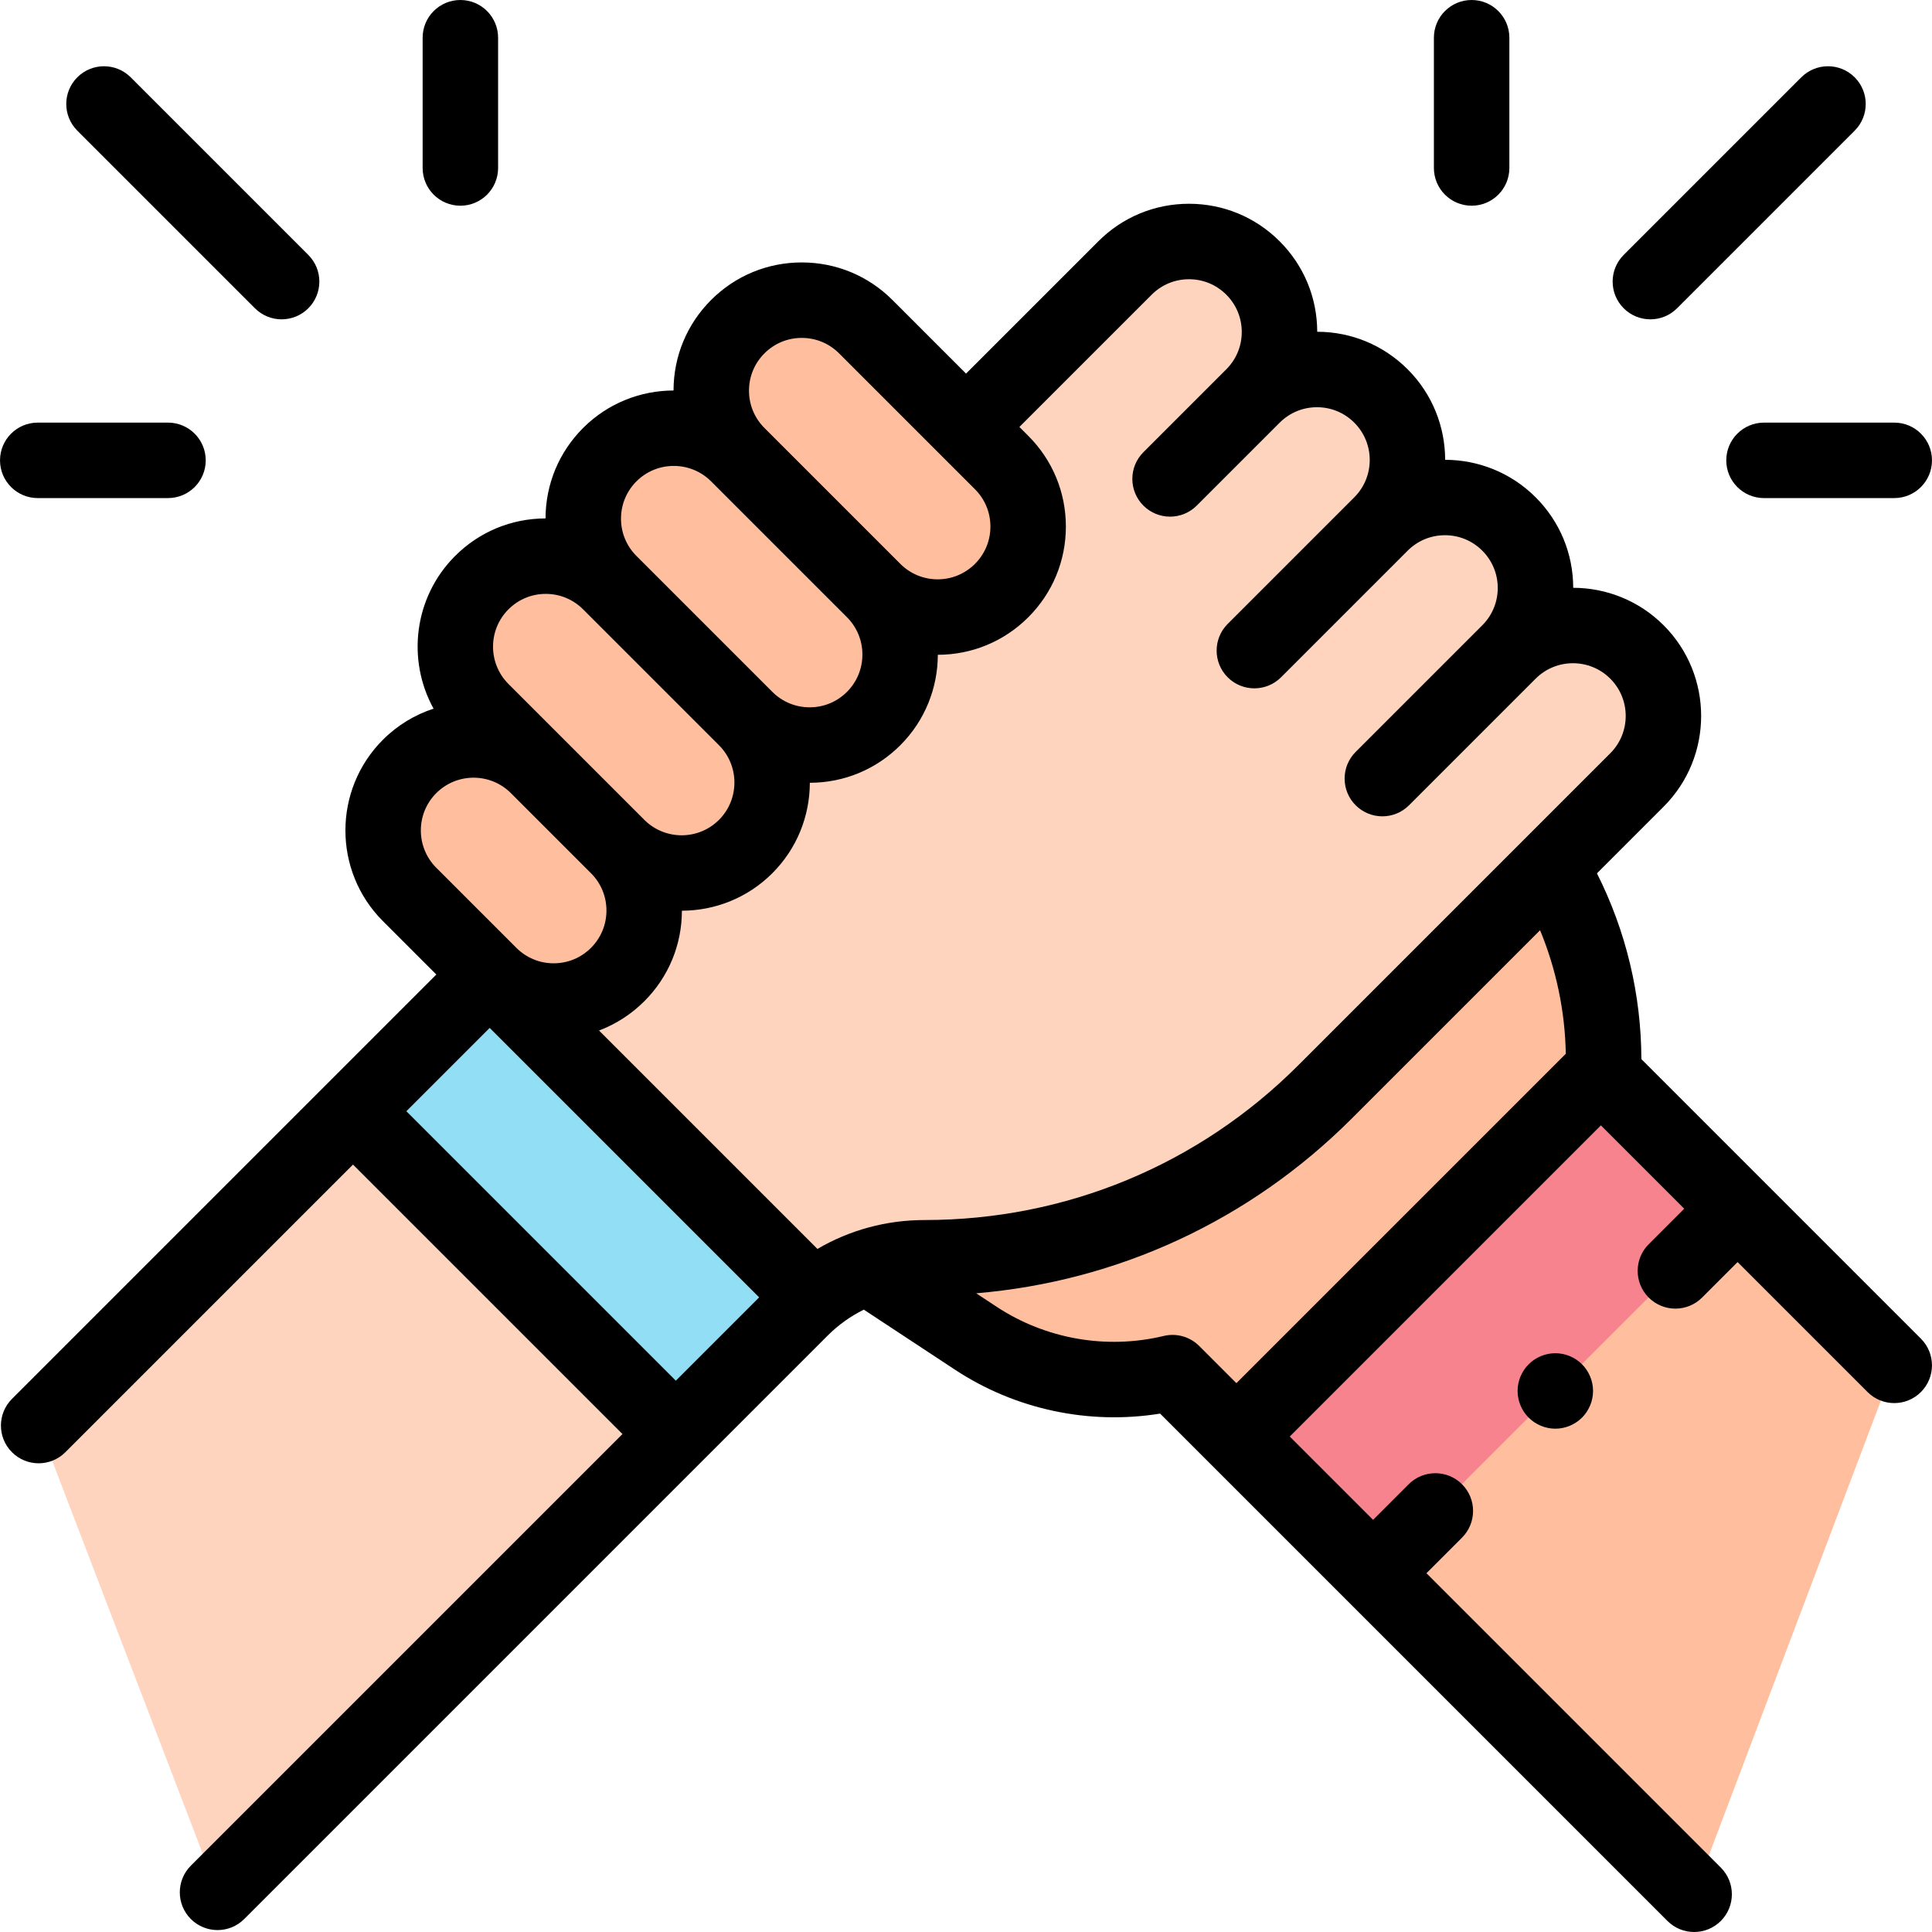
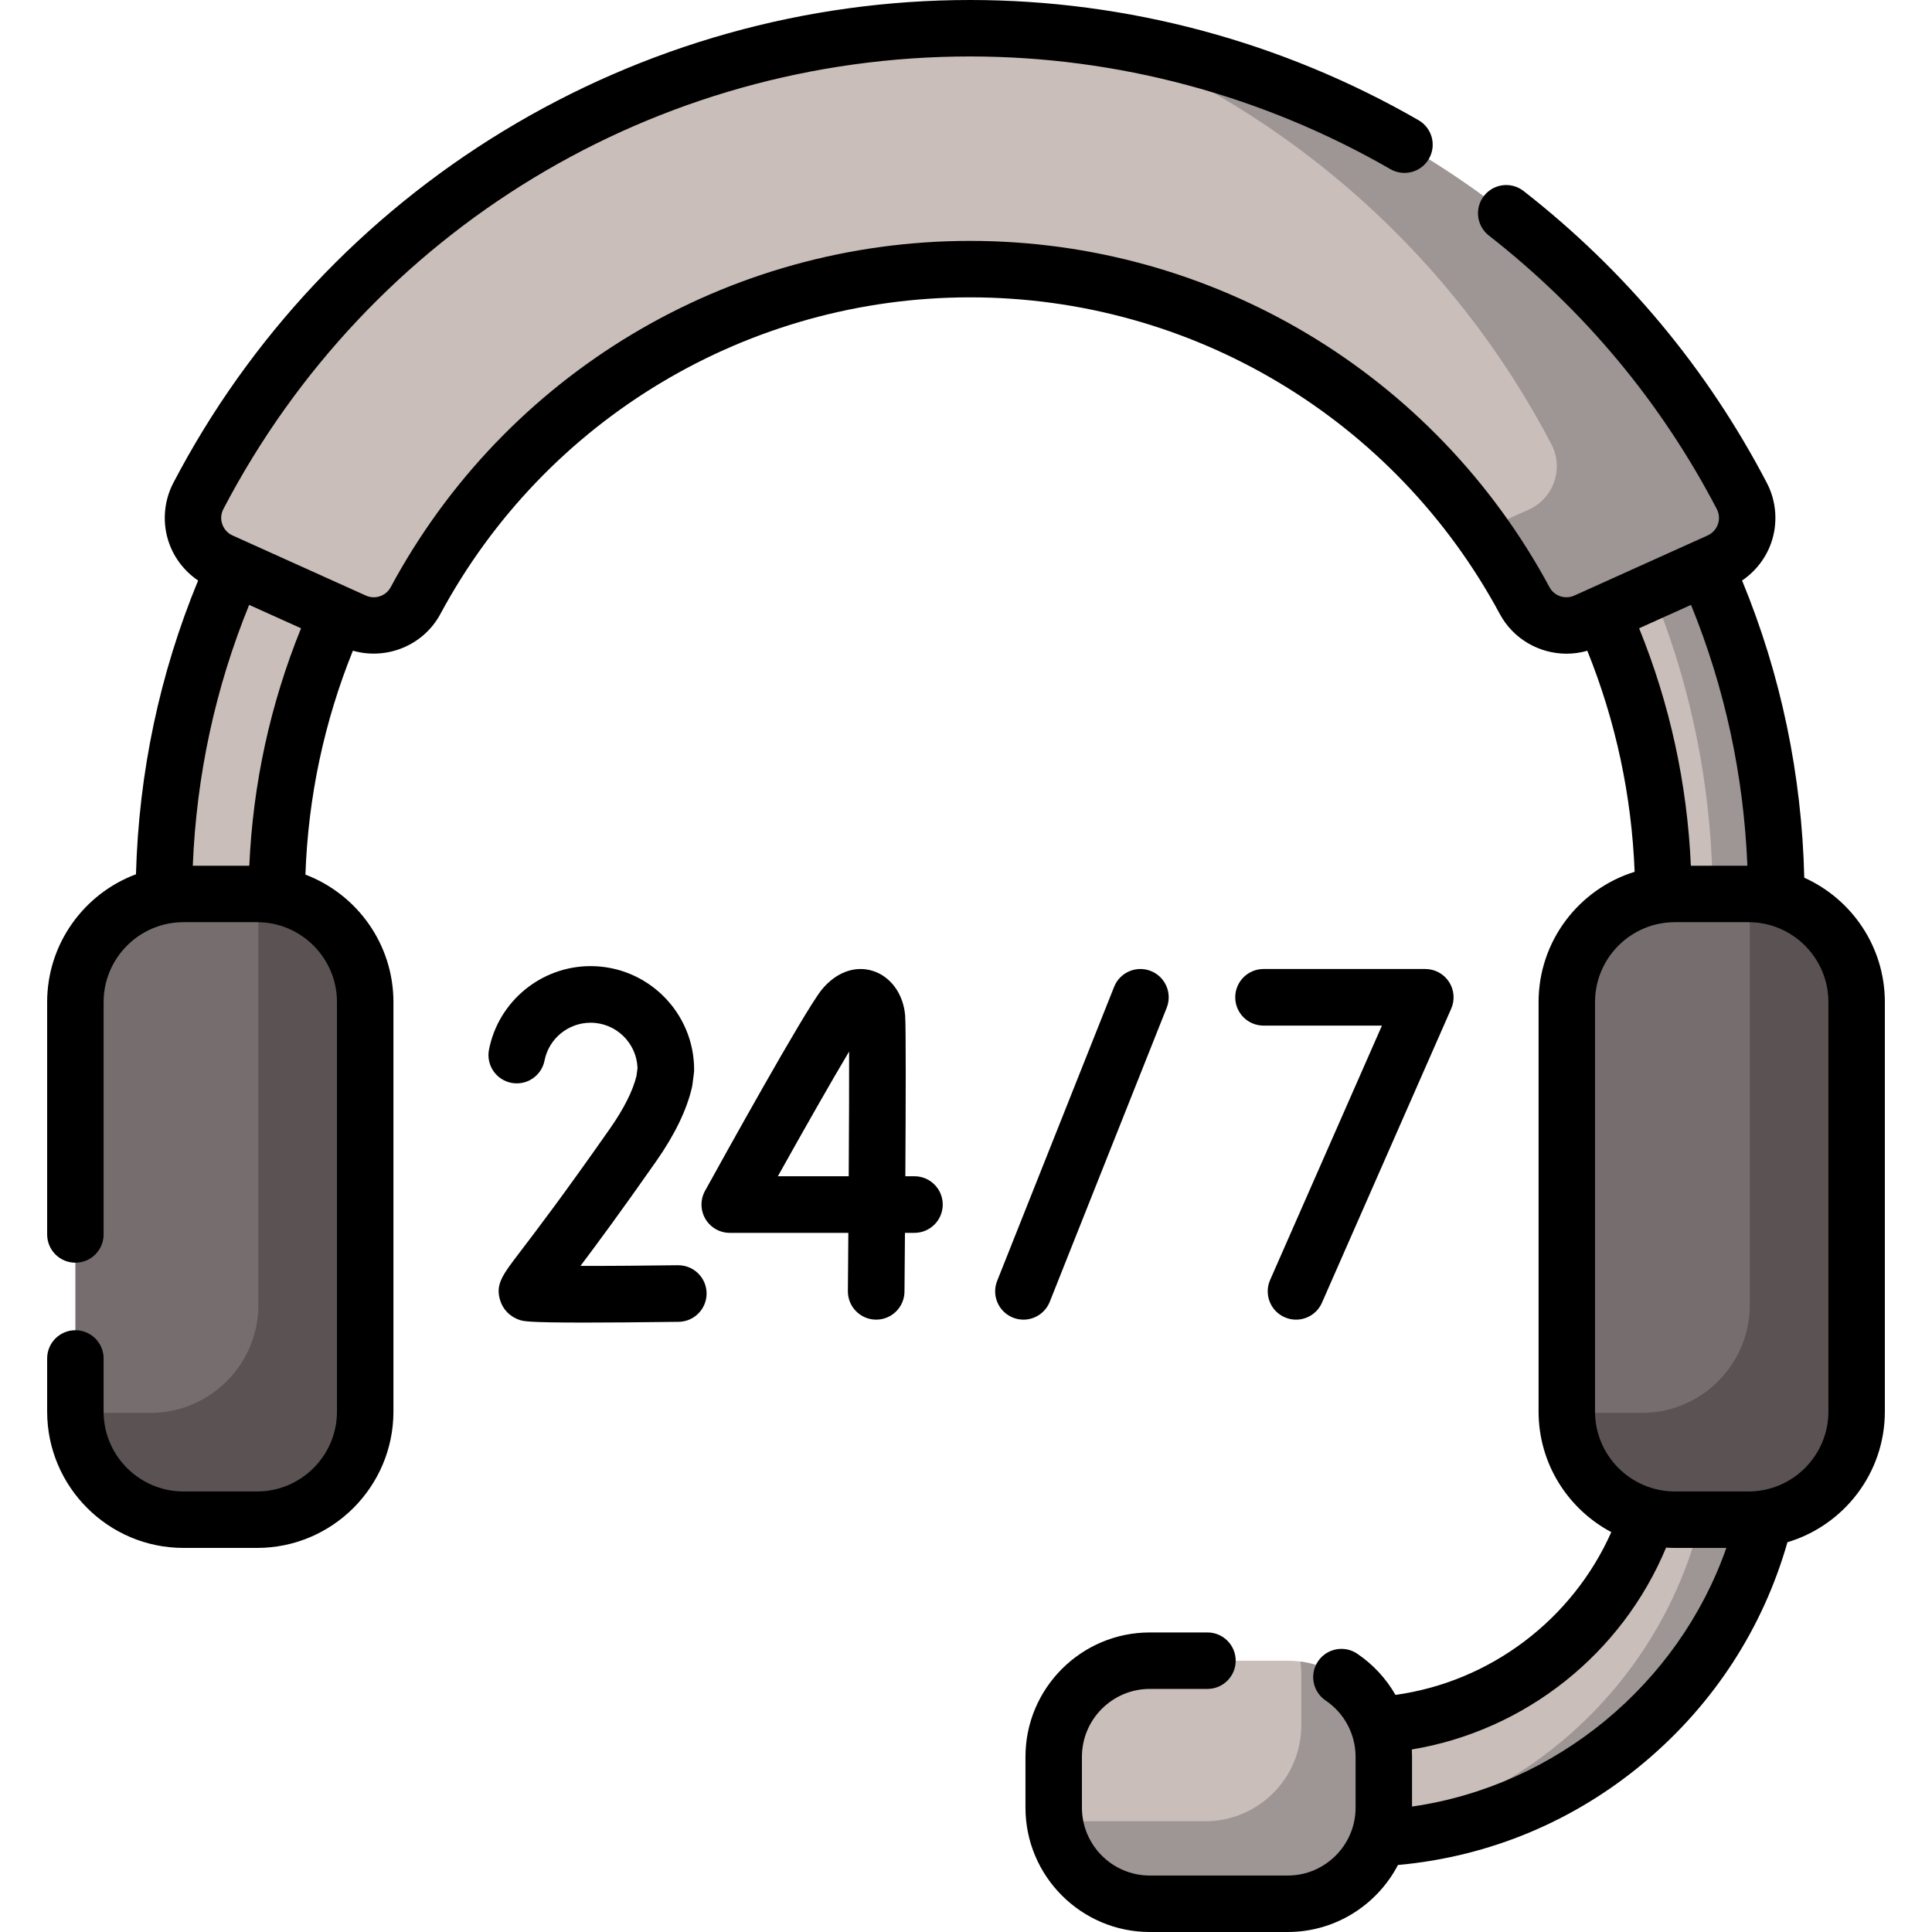
- <svg xmlns="http://www.w3.org/2000/svg" id="Capa_1" enable-background="new 0 0 512.01 512.01" height="512" viewBox="0 0 512.01 512.01" width="512">
-   <g id="XMLID_2112_">
-     <path id="XMLID_3003_" d="m232.213 337.267 26.407 17.394c15.362 10.118 34.23 13.417 52.114 9.111l138.239 138.239 53.032-140.171-85.521-85.521c0-15.854-1.916-31.511-5.621-46.66z" fill="#ffbf9e" />
-     <path id="XMLID_1432_" d="m433.819 172.783c-9.367-9.367-24.553-9.367-33.919 0 9.366-9.367 9.366-24.553 0-33.919-9.367-9.366-24.553-9.366-33.919 0 9.367-9.366 9.367-24.553 0-33.919-9.366-9.367-24.553-9.367-33.919 0 9.366-9.367 9.366-24.553 0-33.919-9.367-9.366-24.553-9.366-33.919 0l-41.543 41.543-126.826 145.695-119.53 119.53 47.406 123.706 154.604-154.604c8.688-8.688 20.473-13.57 32.76-13.57 39.813 0 77.996-15.816 106.149-43.968l82.656-82.656c9.367-9.366 9.367-24.553 0-33.919z" fill="#ffd4be" />
-     <path id="XMLID_1429_" d="m93.55 294.489 85.556 85.556 33.148-33.148c1.031-1.031 2.11-2.005 3.224-2.928l-85.704-85.704z" fill="#91def5" />
-     <path id="XMLID_1427_" d="m325.768 324.898h136.615v51.229h-136.615z" fill="#f6838d" transform="matrix(.707 -.707 .707 .707 -132.427 381.317)" />
-     <g id="XMLID_2973_" fill="#ffbf9e">
-       <path id="XMLID_2976_" d="m163.694 224.345-36.013-36.013c-9.367-9.367-9.367-24.553 0-33.919 9.367-9.367 24.553-9.367 33.919 0l36.013 36.013c9.367 9.367 9.367 24.553 0 33.919-9.367 9.367-24.553 9.367-33.919 0z" />
-       <path id="XMLID_2975_" d="m197.613 190.426-36.013-36.013c-9.367-9.367-9.367-24.553 0-33.919 9.367-9.367 24.553-9.367 33.919 0l36.013 36.013c9.367 9.367 9.367 24.553 0 33.919-9.366 9.366-24.553 9.366-33.919 0z" />
-       <path id="XMLID_2974_" d="m231.532 156.507-36.013-36.013c-9.367-9.367-9.367-24.553 0-33.919 9.367-9.367 24.553-9.367 33.919 0l36.013 36.013c9.367 9.367 9.367 24.553 0 33.919-9.366 9.366-24.552 9.366-33.919 0z" />
+ <svg xmlns="http://www.w3.org/2000/svg" id="Capa_1" enable-background="new 0 0 512 512" height="512" viewBox="0 0 512 512" width="512">
+   <g>
+     <g>
+       <g>
+         <path d="m359.65 487.271c-8.263 0-14.962-6.699-14.962-14.962s6.699-14.962 14.962-14.962c44.759 0 81.175-36.415 81.175-81.176v-138.066c0-101.315-82.426-183.742-183.742-183.742s-183.742 82.427-183.742 183.742v122.882c0 8.263-6.699 14.962-14.962 14.962s-14.962-6.699-14.962-14.962v-122.882c0-57.072 22.225-110.729 62.581-151.085s94.013-62.582 151.085-62.582 110.729 22.225 151.085 62.582c40.356 40.356 62.582 94.013 62.582 151.085v138.066c0 61.261-49.84 111.1-111.1 111.1z" fill="#c9beb9" />
+       </g>
    </g>
-     <g id="XMLID_1425_">
-       <path id="XMLID_2972_" d="m129.774 258.264-21.226-21.226c-9.367-9.367-9.367-24.553 0-33.919 9.367-9.367 24.553-9.367 33.919 0l21.226 21.226c9.367 9.367 9.367 24.553 0 33.919-9.366 9.367-24.552 9.367-33.919 0z" fill="#ffbf9e" />
+     <g>
+       <g>
+         <path d="m408.168 87.02c-40.356-40.356-94.013-62.582-151.085-62.582-2.822 0-5.632.07-8.436.178 53.907 2.079 104.289 24.042 142.649 62.404 40.356 40.356 62.582 94.013 62.582 151.085v138.066c0 57.08-43.271 104.236-98.731 110.408 1.421.448 2.933.692 4.503.692 61.26 0 111.099-49.839 111.099-111.1v-138.066c.001-57.072-22.225-110.729-62.581-151.085z" fill="#9e9595" />
+       </g>
    </g>
-     <g id="XMLID_428_">
-       <path id="XMLID_760_" d="m434.99 280.683c-.042-17.126-4.078-33.957-11.773-49.236l17.674-17.674c13.25-13.25 13.25-34.811 0-48.062-6.609-6.609-15.285-9.92-23.967-9.936-.012-9.06-3.545-17.575-9.952-23.983-6.613-6.612-15.296-9.924-23.983-9.936-.012-8.687-3.324-17.37-9.937-23.983-6.404-6.403-14.914-9.936-23.967-9.952-.017-9.053-3.549-17.563-9.952-23.967-6.419-6.419-14.954-9.954-24.031-9.954s-17.612 3.535-24.03 9.954l-35.056 35.056-19.506-19.507c-6.419-6.419-14.953-9.954-24.031-9.954s-17.612 3.535-24.03 9.954c-6.408 6.408-9.94 14.923-9.953 23.983-8.681.016-17.358 3.327-23.967 9.936-6.404 6.404-9.936 14.913-9.953 23.967-9.053.017-17.563 3.549-23.967 9.953-10.942 10.942-12.838 27.547-5.709 40.464-4.91 1.605-9.527 4.346-13.423 8.242-13.25 13.251-13.25 34.811 0 48.062l14.155 14.155-112.458 112.458c-3.905 3.905-3.905 10.237 0 14.143 1.953 1.952 4.512 2.929 7.071 2.929s5.119-.977 7.071-2.929l76.234-76.234 71.413 71.413-114.384 114.384c-3.905 3.905-3.905 10.237 0 14.143 1.953 1.952 4.512 2.929 7.071 2.929s5.119-.977 7.071-2.929l154.604-154.604c2.848-2.848 6.09-5.156 9.598-6.892l24.196 15.937c16.003 10.54 35.514 14.658 54.325 11.612l134.457 134.457c1.953 1.952 4.512 2.929 7.071 2.929s5.119-.977 7.071-2.929c3.905-3.905 3.905-10.237 0-14.143l-78.014-78.014 9.431-9.431c3.905-3.905 3.905-10.237 0-14.143-3.905-3.904-10.237-3.904-14.143 0l-9.431 9.431-22.081-22.081 82.458-82.459 22.082 22.082-9.41 9.41c-3.905 3.906-3.905 10.237 0 14.143 1.953 1.952 4.512 2.929 7.071 2.929s5.119-.977 7.071-2.929l9.41-9.41 34.445 34.445c1.953 1.952 4.512 2.929 7.071 2.929s5.119-.977 7.071-2.929c3.905-3.905 3.905-10.237 0-14.143zm-129.776-202.587c2.641-2.641 6.153-4.096 9.888-4.096s7.247 1.455 9.888 4.096c2.642 2.641 4.096 6.153 4.096 9.888 0 3.736-1.455 7.248-4.096 9.889l-21.975 21.975c-3.905 3.905-3.905 10.237 0 14.143s10.237 3.905 14.143 0l21.975-21.975c2.641-2.642 6.153-4.096 9.889-4.096 3.735 0 7.247 1.455 9.888 4.096 5.453 5.453 5.453 14.324 0 19.777l-33.556 33.556c-3.905 3.905-3.905 10.237 0 14.143 1.953 1.953 4.512 2.929 7.071 2.929s5.119-.976 7.071-2.929l33.556-33.556c2.641-2.642 6.153-4.096 9.888-4.096 3.736 0 7.248 1.455 9.889 4.096s4.096 6.153 4.096 9.888-1.455 7.247-4.096 9.888l-33.556 33.556c-3.905 3.905-3.905 10.237 0 14.143 1.953 1.953 4.512 2.929 7.071 2.929s5.119-.976 7.071-2.929l33.555-33.556c5.452-5.453 14.325-5.452 19.777 0 5.453 5.453 5.453 14.325 0 19.777l-82.656 82.656c-26.464 26.465-61.65 41.04-99.078 41.04-10.135 0-19.857 2.669-28.379 7.656l-57.881-57.881c4.454-1.682 8.542-4.299 12.01-7.767 6.408-6.408 9.94-14.923 9.953-23.983 8.681-.016 17.358-3.328 23.967-9.937s9.92-15.285 9.936-23.967c9.06-.012 17.576-3.545 23.983-9.953 6.609-6.609 9.92-15.285 9.936-23.967 9.06-.012 17.575-3.545 23.982-9.952 6.419-6.419 9.954-14.953 9.954-24.031s-3.535-17.612-9.954-24.031l-2.365-2.365zm-102.623 15.549c2.641-2.641 6.153-4.096 9.888-4.096s7.247 1.455 9.888 4.096l36.014 36.013c2.641 2.641 4.096 6.153 4.096 9.888s-1.455 7.247-4.096 9.889c-2.641 2.641-6.153 4.096-9.888 4.096-3.734 0-7.244-1.454-9.885-4.093-.001-.001-.002-.002-.003-.004l-36.014-36.013c-2.641-2.641-4.096-6.153-4.096-9.888s1.454-7.246 4.096-9.888zm-33.92 33.919c2.727-2.727 6.307-4.089 9.889-4.089 3.581 0 7.163 1.363 9.888 4.089l36.013 36.013c5.453 5.453 5.452 14.325 0 19.778-2.641 2.641-6.153 4.096-9.888 4.096-3.734 0-7.244-1.454-9.885-4.093-.001-.001-.002-.002-.003-.004l-36.013-36.013c-2.642-2.641-4.096-6.153-4.096-9.889-.001-3.735 1.454-7.246 4.095-9.888zm-33.919 33.92c2.641-2.642 6.153-4.096 9.888-4.096 3.736 0 7.248 1.455 9.889 4.096l36.013 36.013c5.453 5.453 5.453 14.325 0 19.777s-14.325 5.453-19.778 0l-36.013-36.013c-5.452-5.452-5.452-14.325.001-19.777zm-19.133 48.706c2.727-2.727 6.308-4.089 9.889-4.089 3.576 0 7.154 1.361 9.878 4.08l21.236 21.236c2.641 2.641 4.096 6.153 4.096 9.888s-1.455 7.247-4.096 9.889-6.153 4.096-9.889 4.096c-3.732 0-7.242-1.453-9.883-4.091l-.005-.005-21.226-21.226c-5.452-5.454-5.452-14.326 0-19.778zm-7.926 84.299 22.082-22.082 71.414 71.413-22.082 22.082zm210.112 62.211c-2.463-2.462-6.029-3.471-9.413-2.65-15.135 3.643-31.271.823-44.271-7.74l-5.416-3.568c37.605-3.164 72.539-19.32 99.53-46.312l49.906-49.905c4.293 10.375 6.609 21.464 6.822 32.736l-87.298 87.299z" />
-       <path id="XMLID_805_" d="m405.115 361.555c-1.86 1.86-2.93 4.43-2.93 7.07 0 2.63 1.07 5.21 2.93 7.069 1.86 1.86 4.44 2.931 7.07 2.931 2.64 0 5.21-1.07 7.07-2.931 1.86-1.859 2.93-4.439 2.93-7.069 0-2.641-1.07-5.21-2.93-7.07s-4.44-2.93-7.07-2.93-5.21 1.07-7.07 2.93z" />
-       <path id="XMLID_809_" d="m67.563 81.7c1.953 1.953 4.512 2.929 7.071 2.929s5.119-.976 7.071-2.929c3.905-3.905 3.905-10.237 0-14.143l-47.071-47.071c-3.905-3.905-10.237-3.905-14.143 0s-3.905 10.237 0 14.143z" />
-       <path id="XMLID_858_" d="m122.005 54.516c5.523 0 10-4.477 10-10v-34.516c0-5.523-4.477-10-10-10s-10 4.477-10 10v34.516c0 5.523 4.477 10 10 10z" />
-       <path id="XMLID_1014_" d="m10.005 132h34.516c5.523 0 10-4.477 10-10s-4.477-10-10-10h-34.516c-5.523 0-10 4.477-10 10s4.477 10 10 10z" />
-       <path id="XMLID_1020_" d="m437.376 84.629c2.559 0 5.119-.976 7.071-2.929l47.071-47.071c3.905-3.905 3.905-10.237 0-14.143s-10.237-3.905-14.143 0l-47.071 47.071c-3.905 3.905-3.905 10.237 0 14.143 1.954 1.953 4.513 2.929 7.072 2.929z" />
-       <path id="XMLID_1029_" d="m390.005 54.516c5.523 0 10-4.477 10-10v-34.516c0-5.523-4.477-10-10-10s-10 4.477-10 10v34.516c0 5.523 4.477 10 10 10z" />
-       <path id="XMLID_1030_" d="m457.49 122c0 5.523 4.477 10 10 10h34.516c5.523 0 10-4.477 10-10s-4.477-10-10-10h-34.516c-5.523 0-10 4.477-10 10z" />
+     <g>
+       <path d="m341.181 504.519h-36.399c-14.107 0-25.543-11.436-25.543-25.543v-13.335c0-14.107 11.436-25.543 25.543-25.543h36.399c14.107 0 25.543 11.436 25.543 25.543v13.335c0 14.107-11.436 25.543-25.543 25.543z" fill="#c9beb9" />
+     </g>
+     <g>
+       <path d="m344.632 440.329c.147 1.109.231 2.238.231 3.387v13.463c0 14.072-11.407 25.479-25.479 25.479h-36.527c-1.149 0-2.278-.084-3.387-.231 1.657 12.47 12.325 22.092 25.248 22.092h36.527c14.072 0 25.479-11.407 25.479-25.479v-13.463c0-12.922-9.623-23.591-22.092-25.248z" fill="#9e9595" />
+     </g>
+     <g>
+       <g>
+         <path d="m93.886 164.653-35.326-15.927c-6.593-2.972-9.34-10.884-5.992-17.294 39.55-75.719 118.423-123.951 204.515-123.951 86.093 0 164.966 48.232 204.515 123.95 3.348 6.41.601 14.322-5.992 17.294l-35.327 15.927c-6.009 2.709-13.103.327-16.227-5.477-28.911-53.731-85.388-87.855-146.97-87.855-61.581 0-118.058 34.123-146.97 87.855-3.122 5.805-10.216 8.187-16.226 5.478z" fill="#c9beb9" />
+       </g>
+     </g>
+     <g>
+       <g>
+         <path d="m461.598 131.432c-34.179-65.436-97.728-110.337-169.924-121.327 50.696 20.165 93.536 57.995 119.469 107.643 3.348 6.41.601 14.321-5.992 17.294l-12.646 5.702c4.216 5.849 8.085 11.995 11.548 18.431 3.123 5.805 10.217 8.187 16.227 5.477l35.327-15.927c6.592-2.972 9.339-10.883 5.991-17.293z" fill="#9e9595" />
+       </g>
+     </g>
+     <g>
+       <path d="m68.055 402.734h-19.353c-15.865 0-28.726-12.861-28.726-28.726v-108.377c0-15.865 12.861-28.726 28.726-28.726h19.353c15.865 0 28.726 12.861 28.726 28.726v108.376c.001 15.866-12.861 28.727-28.726 28.727z" fill="#766e6e" />
+     </g>
+     <g>
+       <path d="m463.298 402.734h-19.353c-15.865 0-28.726-12.861-28.726-28.726v-108.377c0-15.865 12.861-28.726 28.726-28.726h19.353c15.865 0 28.726 12.861 28.726 28.726v108.376c0 15.866-12.861 28.727-28.726 28.727z" fill="#766e6e" />
+     </g>
+     <g>
+       <path d="m68.471 236.913c.001.115.009.228.009.344v108.521c0 15.825-12.829 28.654-28.654 28.654h-19.498c-.115 0-.229-.007-.344-.009.185 15.666 12.936 28.311 28.646 28.311h19.497c15.825 0 28.654-12.829 28.654-28.654v-108.52c.001-15.711-12.644-28.462-28.31-28.647z" fill="#5b5353" />
+     </g>
+     <g>
+       <path d="m463.714 236.913c.001.115.009.228.009.344v108.521c0 15.825-12.829 28.654-28.654 28.654h-19.497c-.115 0-.229-.007-.344-.009.185 15.666 12.935 28.311 28.646 28.311h19.497c15.825 0 28.654-12.829 28.654-28.654v-108.52c0-15.711-12.645-28.462-28.311-28.647z" fill="#5b5353" />
+     </g>
+     <g>
+       <path d="m478.151 232.598c-.658-27.339-6.185-53.784-16.479-78.753 3.56-2.418 6.311-5.934 7.732-10.043 1.796-5.195 1.368-10.967-1.176-15.834-15.797-30.245-37.484-56.268-64.456-77.344-3.255-2.543-7.957-1.968-10.502 1.289-2.543 3.256-1.967 7.958 1.289 10.502 25.28 19.753 45.604 44.139 60.408 72.482.654 1.251.759 2.677.296 4.015-.465 1.346-1.435 2.409-2.732 2.993l-35.325 15.928c-2.429 1.093-5.312.127-6.565-2.202-30.465-56.619-89.305-91.792-153.558-91.792s-123.093 35.173-153.558 91.792c-1.254 2.329-4.138 3.297-6.564 2.202l-35.327-15.929c-1.296-.583-2.266-1.646-2.731-2.991-.463-1.338-.358-2.766.296-4.017 38.641-73.978 114.465-119.934 197.884-119.934 38.979 0 77.494 10.326 111.381 29.862 3.579 2.059 8.154.834 10.218-2.745 2.063-3.58.834-8.154-2.745-10.218-36.156-20.844-77.256-31.861-118.854-31.861-43.528 0-86.267 11.988-123.595 34.669-37.201 22.602-67.475 54.865-87.551 93.299-2.543 4.869-2.971 10.64-1.174 15.836 1.422 4.11 4.174 7.625 7.735 10.043-10.18 24.693-15.709 50.826-16.465 77.846-13.731 5.125-23.537 18.37-23.537 33.866v61.589c0 4.132 3.349 7.481 7.481 7.481s7.481-3.349 7.481-7.481v-61.589c0-11.675 9.498-21.173 21.173-21.173h19.497c11.675 0 21.173 9.499 21.173 21.173v108.52c0 11.675-9.498 21.173-21.173 21.173h-19.498c-11.675 0-21.173-9.499-21.173-21.173v-14.076c0-4.132-3.349-7.481-7.481-7.481s-7.481 3.349-7.481 7.481v14.076c0 19.925 16.21 36.136 36.136 36.136h19.497c19.925 0 36.136-16.21 36.136-36.136v-108.52c0-15.415-9.705-28.598-23.323-33.781.72-20.51 4.946-40.418 12.579-59.337 8.913 2.558 18.684-1.36 23.183-9.721 27.852-51.763 81.643-83.919 140.382-83.919s112.53 32.155 140.382 83.919c3.584 6.661 10.516 10.516 17.693 10.516 1.833 0 3.682-.258 5.495-.778 7.536 18.684 11.745 38.335 12.539 58.578-14.727 4.566-25.455 18.315-25.455 34.523v108.52c0 13.838 7.823 25.878 19.274 31.947-10.303 23.16-32.01 39.642-57.196 43.141-2.468-4.297-5.899-8.052-10.138-10.917-3.423-2.313-8.074-1.412-10.387 2.012-2.313 3.423-1.412 8.073 2.012 10.387 4.972 3.359 7.94 8.939 7.94 14.928v13.463c0 9.924-8.073 17.998-17.998 17.998h-36.527c-9.924 0-17.998-8.073-17.998-17.998v-13.463c0-9.924 8.073-17.998 17.998-17.998h15.271c4.132 0 7.481-3.349 7.481-7.481s-3.349-7.481-7.481-7.481h-15.271c-18.174 0-32.96 14.786-32.96 32.96v13.463c0 18.174 14.786 32.96 32.96 32.96h36.527c12.692 0 23.724-7.216 29.229-17.757 24.232-2.195 46.845-11.632 65.573-27.444 18.231-15.391 31.178-35.407 37.64-58.093 14.912-4.451 25.818-18.286 25.818-34.627v-108.52c-.001-14.66-8.781-27.3-21.355-32.961zm-398.369-66.098c-8.147 20.079-12.746 41.186-13.714 62.924h-14.978c.975-23.968 5.985-47.158 14.939-69.124zm368.315 62.924c-.968-21.739-5.566-42.845-13.714-62.923l13.755-6.202c8.953 21.966 13.962 45.159 14.937 69.125zm-73.892 249.332v-13.179c0-.652-.022-1.302-.06-1.948 30.036-4.981 55.66-25.319 67.385-53.498.775.05 1.555.084 2.343.084h13.625c-12.709 36.237-45.245 63.084-83.293 68.541zm110.338-104.677c0 11.675-9.498 21.173-21.172 21.173h-19.498c-11.675 0-21.172-9.499-21.172-21.173v-108.52c0-11.675 9.498-21.173 21.172-21.173h19.498c11.675 0 21.172 9.499 21.172 21.173z" />
+       <g>
+         <g>
+           <path d="m271.225 349.72c-.923 0-1.86-.171-2.77-.533-3.85-1.53-5.729-5.892-4.197-9.74l30.992-77.922c1.531-3.849 5.894-5.73 9.74-4.197 3.85 1.53 5.729 5.892 4.197 9.74l-30.992 77.922c-1.169 2.939-3.989 4.73-6.97 4.73z" />
+         </g>
+       </g>
+       <g>
+         <g>
+           <path d="m343.459 349.72c-1.008 0-2.032-.204-3.015-.636-3.792-1.667-5.515-6.093-3.848-9.885l29.631-67.403h-31.377c-4.143 0-7.5-3.357-7.5-7.5s3.357-7.5 7.5-7.5h42.867c2.533 0 4.896 1.279 6.28 3.4s1.605 4.799.586 7.118l-34.254 77.922c-1.235 2.81-3.985 4.484-6.87 4.484z" />
+         </g>
+       </g>
+       <g>
+         <g>
+           <path d="m232.199 349.718c-.022 0-.044 0-.066 0-4.142-.036-7.471-3.423-7.435-7.564.041-4.709.082-9.965.122-15.434h-31.417c-2.653 0-5.109-1.402-6.458-3.687s-1.39-5.113-.108-7.437c4.381-7.94 26.461-47.831 30.937-53.321 3.737-4.583 8.773-6.45 13.479-4.994 4.759 1.474 8.141 6.103 8.615 11.792.234 2.807.168 23.627.055 42.646h2.414c4.142 0 7.5 3.357 7.5 7.5s-3.358 7.5-7.5 7.5h-2.514c-.052 7.021-.099 12.717-.124 15.563-.037 4.12-3.388 7.436-7.5 7.436zm-26.057-37.998h18.777c.075-12.813.124-25.174.104-33.056-4.498 7.54-11.633 20.066-18.881 33.056z" />
+         </g>
+       </g>
+       <g>
+         <g>
+           <path d="m154.757 350.497c-14.973 0-16.074-.367-17.081-.703-2.5-.833-4.367-2.722-5.124-5.182-1.305-4.241.518-6.627 5.389-13.005 3.962-5.188 11.339-14.847 23.698-32.506 3.671-5.244 6.039-9.941 7.041-13.969l.266-2.083c-.223-6.664-5.714-12.017-12.432-12.017-5.932 0-11.065 4.214-12.206 10.02-.799 4.064-4.741 6.707-8.805 5.914-4.064-.799-6.712-4.74-5.914-8.805 2.519-12.822 13.842-22.129 26.924-22.129 15.129 0 27.438 12.309 27.438 27.438 0 .317-.02.635-.061.949l-.385 3.015c-.032.251-.076.499-.133.745-1.387 5.981-4.565 12.55-9.446 19.522-9.208 13.155-15.698 21.946-20.092 27.777 7.379.024 16.89-.066 25.825-.179 4.146-.032 7.542 3.264 7.594 7.404.052 4.143-3.263 7.542-7.405 7.594-11.093.142-19.175.2-25.091.2z" />
+         </g>
+       </g>
    </g>
  </g>
</svg>
